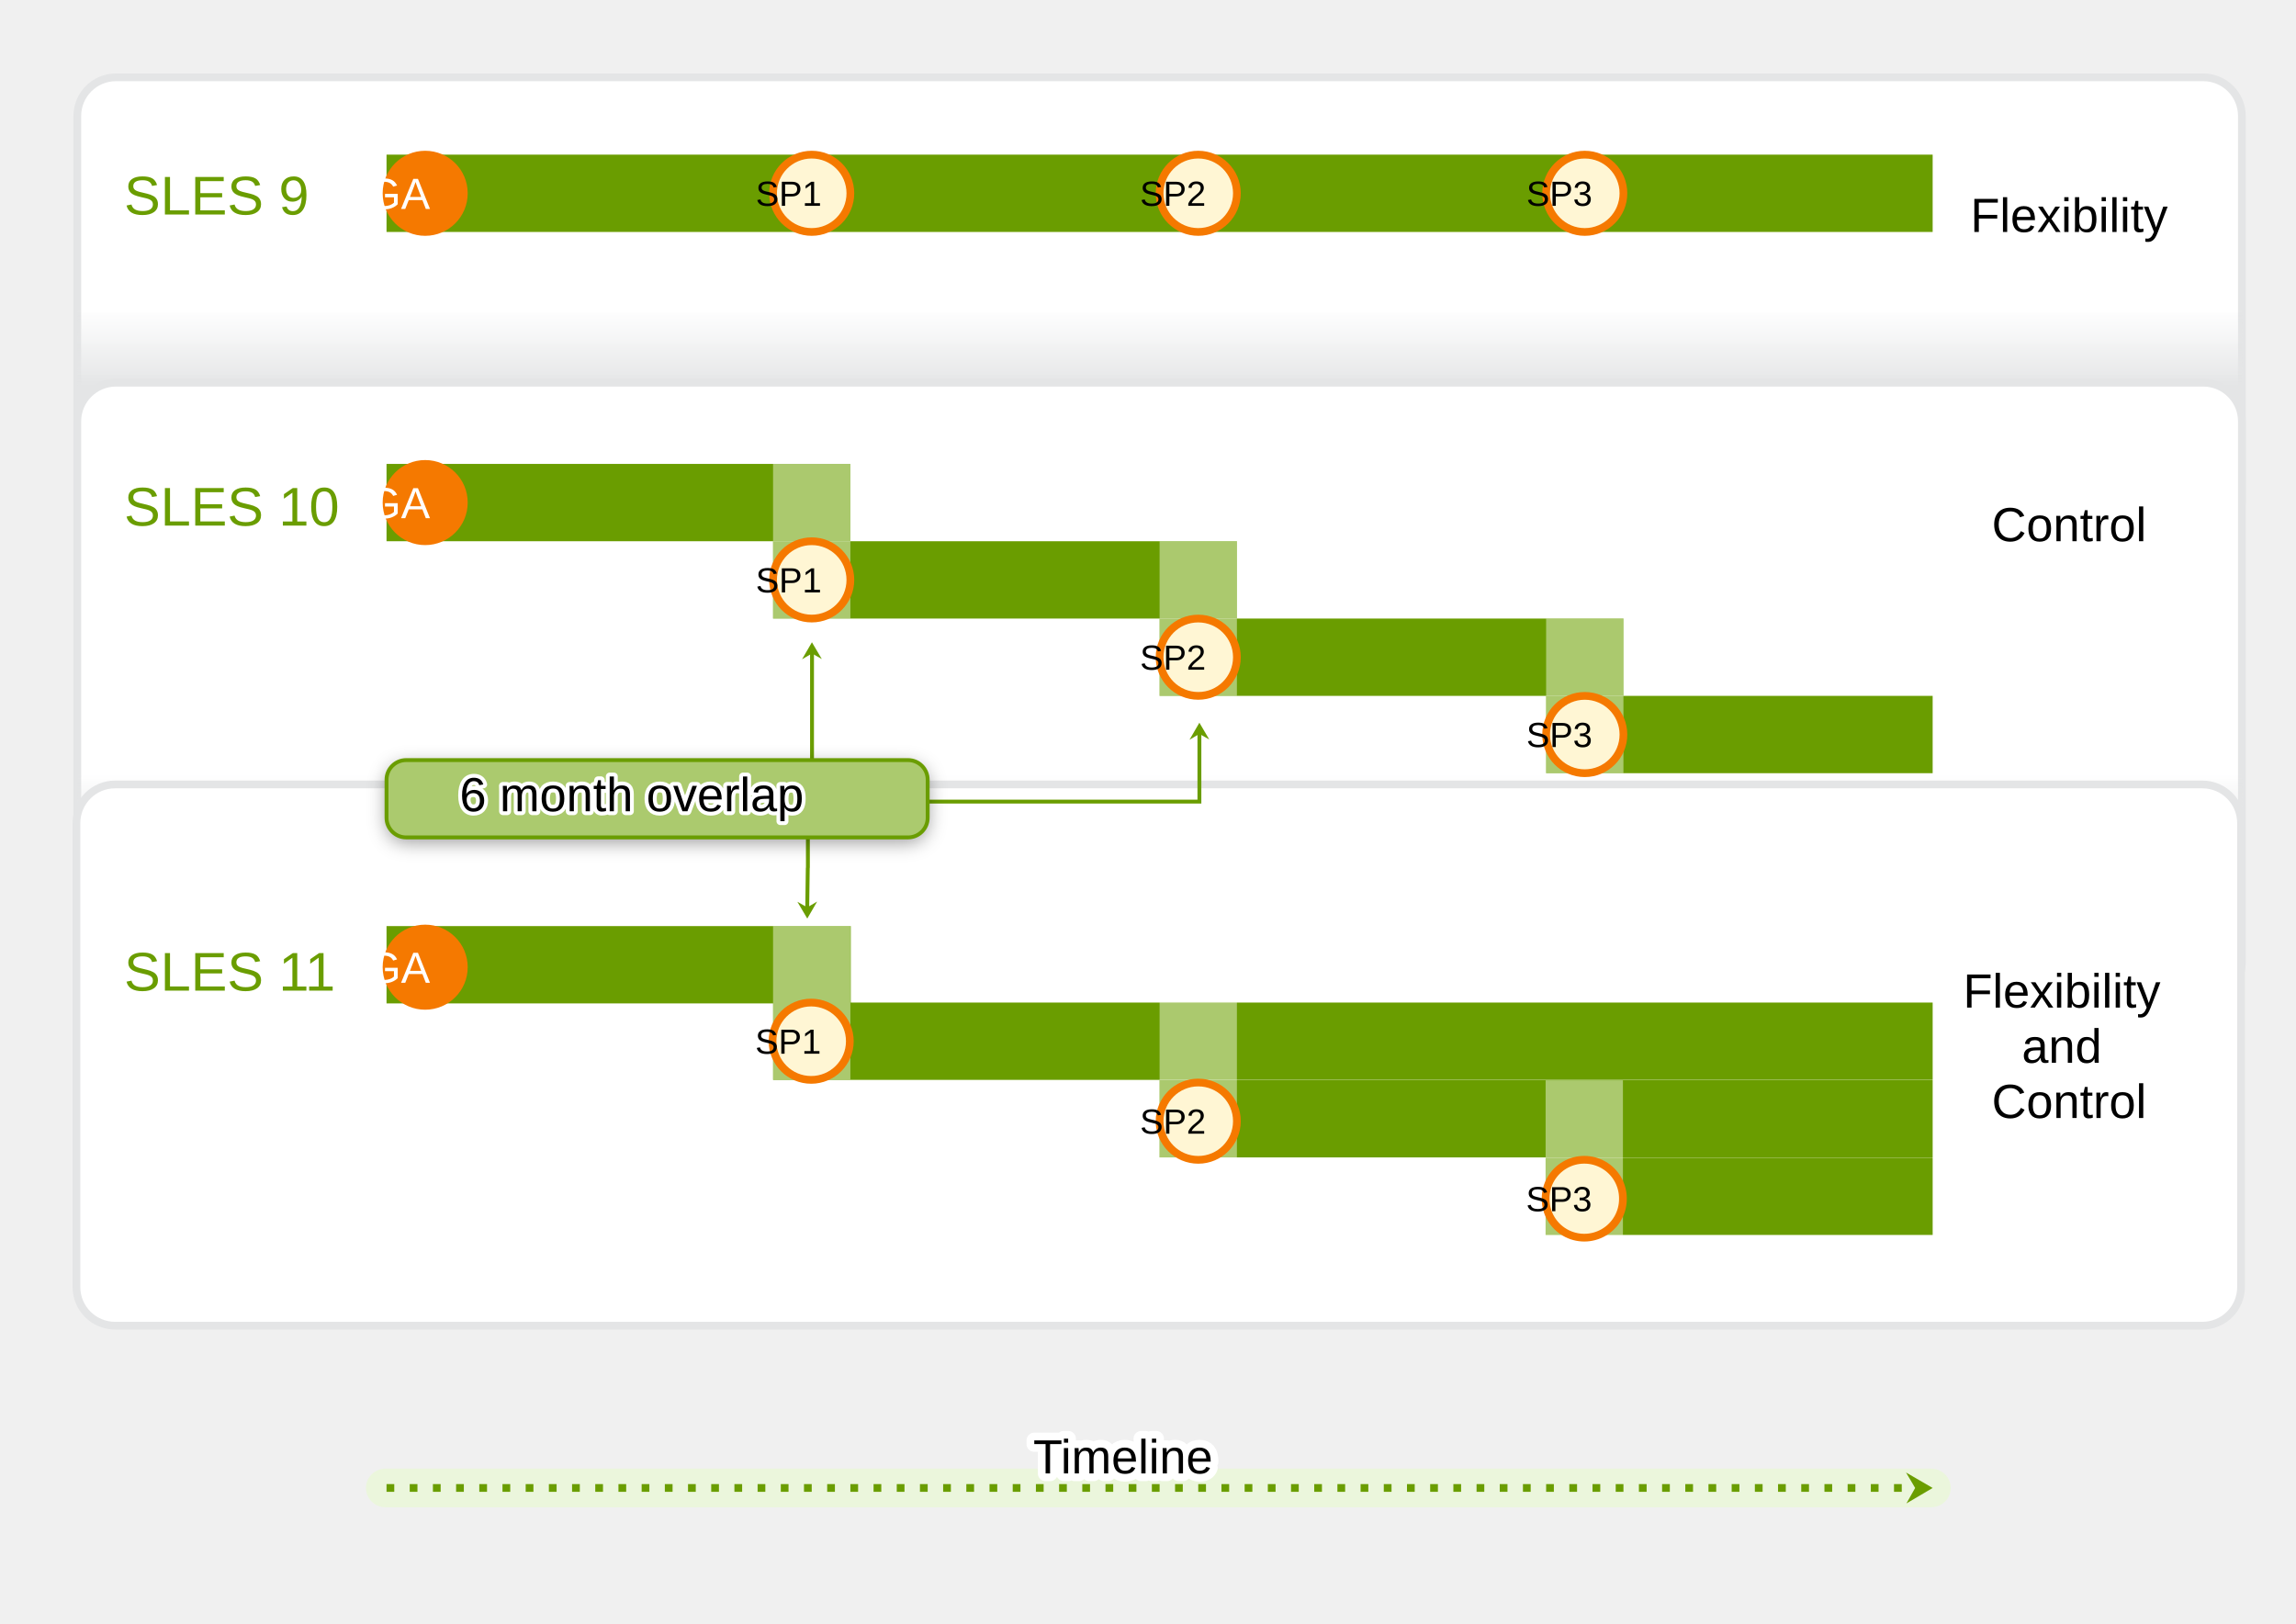
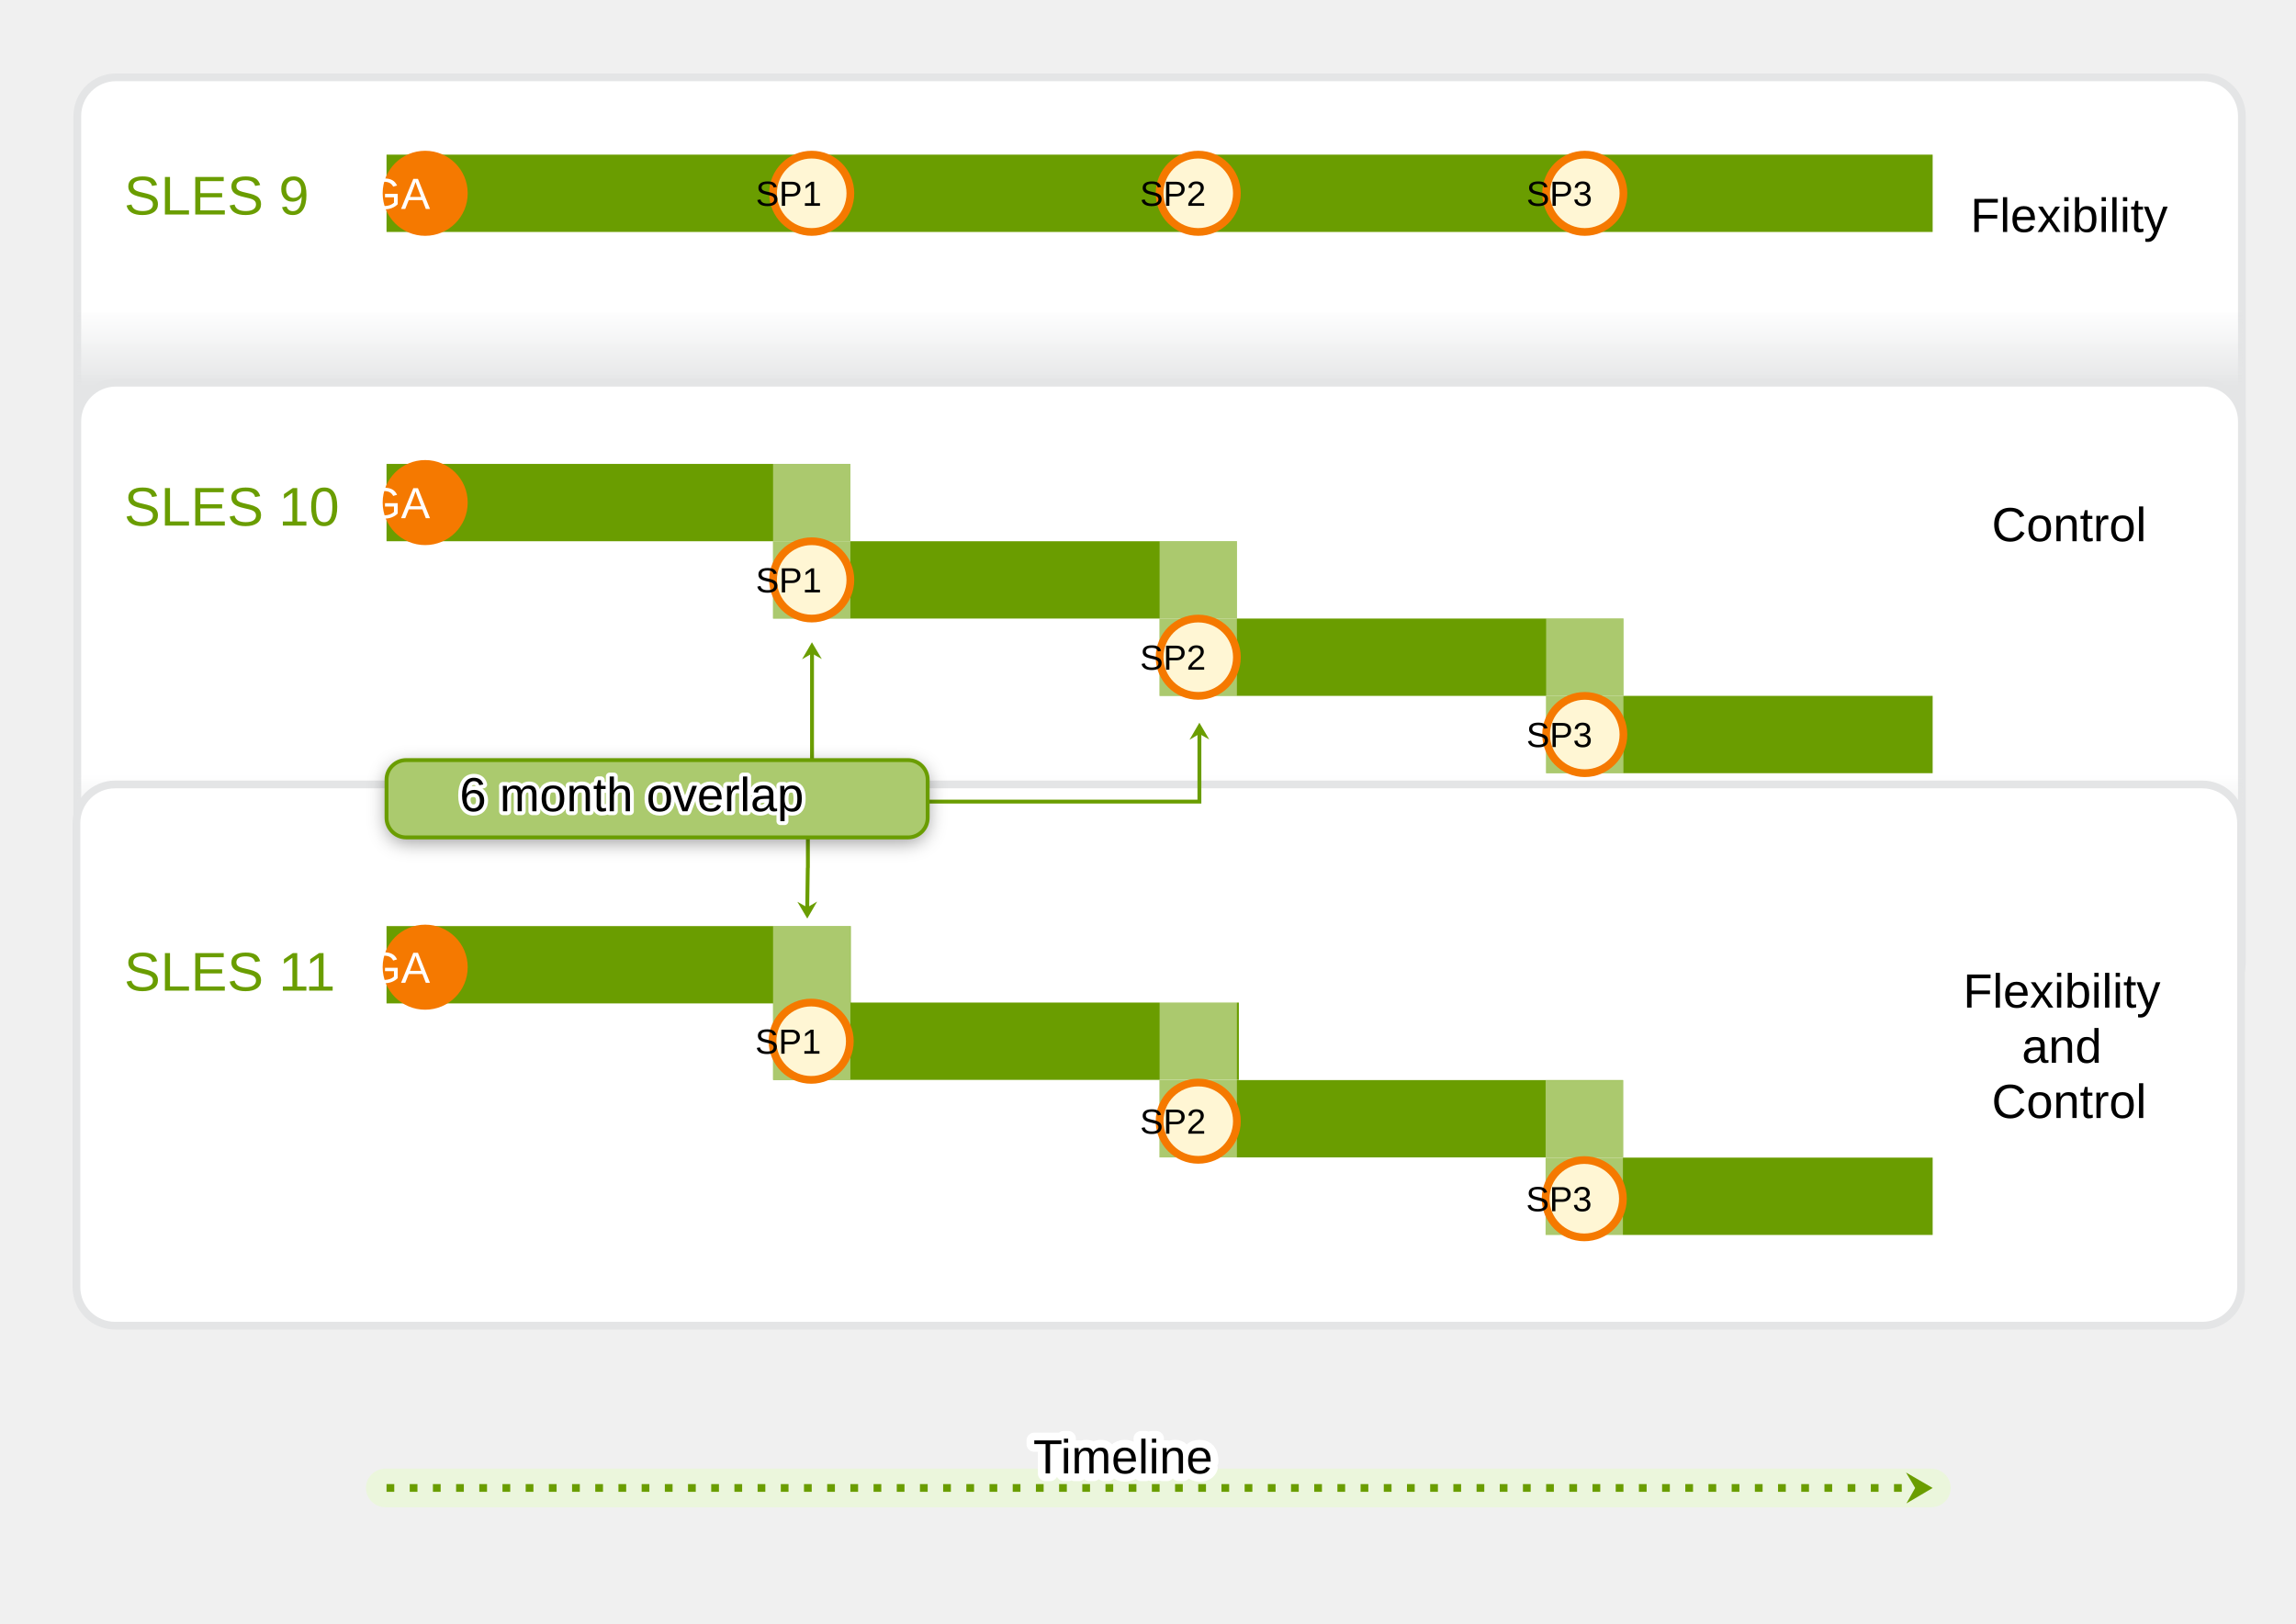
<svg xmlns="http://www.w3.org/2000/svg" xmlns:xlink="http://www.w3.org/1999/xlink" width="1052.362" height="744.094" id="svg4659" version="1.1">
  <defs id="defs4661">
    <linearGradient id="linearGradient5521">
      <stop style="stop-color:#e4e5e6;stop-opacity:1;" offset="0" id="stop5523" />
      <stop style="stop-color:#fdfeff;stop-opacity:1" offset="1" id="stop5525" />
    </linearGradient>
    <linearGradient id="linearGradient5450">
      <stop style="stop-color:#e4e5e6;stop-opacity:1;" offset="0" id="stop5452" />
      <stop style="stop-color:#e4e5e6;stop-opacity:0;" offset="1" id="stop5454" />
    </linearGradient>
    <linearGradient xlink:href="#linearGradient5450" id="linearGradient5456" x1="531.496" y1="520.867" x2="531.496" y2="485.434" gradientUnits="userSpaceOnUse" gradientTransform="translate(0,-35.43307)" />
    <linearGradient xlink:href="#linearGradient5450" id="linearGradient5460" gradientUnits="userSpaceOnUse" x1="531.496" y1="520.867" x2="531.496" y2="485.434" gradientTransform="translate(0,177.1654)" />
    <filter id="filter5854" x="-0.041" width="1.082" y="-0.288" height="1.576">
      <feGaussianBlur stdDeviation="4.252" id="feGaussianBlur5856" />
    </filter>
  </defs>
  <g id="layer1" transform="translate(0,-308.2683)">
    <rect style="fill:#ffffff;fill-opacity:1;stroke:#e4e5e6;stroke-opacity:1;stroke-width:3.543;stroke-miterlimit:4;stroke-dasharray:none" id="rect3292" width="992.126" height="212.598" x="35.433" y="343.701" rx="17.717" ry="17.717" />
    <rect ry="0" rx="0" y="450.001" x="35.433" height="70.866" width="992.126" id="rect4680" style="fill:url(#linearGradient5456);fill-opacity:1;stroke:none" />
    <rect ry="17.717" rx="17.717" y="483.648" x="35.433" height="283.465" width="992.126" id="rect4676" style="fill:#ffffff;fill-opacity:1;stroke:#e4e5e6;stroke-width:3.543;stroke-miterlimit:4;stroke-opacity:1;stroke-dasharray:none" />
    <g id="g5491" transform="translate(0,-35.43307)">
      <rect style="fill:#6a9d00;fill-opacity:1;fill-rule:nonzero;stroke:none" id="rect5483" width="212.598" height="35.433" x="177.165" y="556.3" />
      <rect y="591.733" x="354.331" height="35.433" width="212.598" id="rect5485" style="fill:#6a9d00;fill-opacity:1;fill-rule:nonzero;stroke:none" />
      <rect style="fill:#6a9d00;fill-opacity:1;fill-rule:nonzero;stroke:none" id="rect5487" width="212.598" height="35.433" x="531.496" y="627.166" />
      <rect y="662.599" x="708.661" height="35.433" width="177.165" id="rect5489" style="fill:#6a9d00;fill-opacity:1;fill-rule:nonzero;stroke:none" />
    </g>
    <rect style="opacity:0.5;fill:#ebf6dc;fill-opacity:1;fill-rule:nonzero;stroke:none" id="rect5507" width="35.433" height="70.866" x="708.661" y="591.733" />
    <rect style="opacity:0.5;fill:#ebf6dc;fill-opacity:1;fill-rule:nonzero;stroke:none" id="rect5505" width="35.433" height="70.866" x="531.496" y="556.3" />
    <rect style="fill:url(#linearGradient5460);fill-opacity:1;stroke:none" id="rect5458" width="992.126" height="70.866" x="35.433" y="662.599" rx="0" ry="0" />
    <rect style="fill:#ffffff;fill-opacity:1;stroke:#e4e5e6;stroke-width:3.543;stroke-miterlimit:4;stroke-opacity:1;stroke-dasharray:none" id="rect4678" width="992.126" height="248.031" x="35.04" y="667.76" rx="17.717" ry="17.717" />
    <rect style="fill:#6a9d00;fill-opacity:1;fill-rule:nonzero;stroke:none" id="rect5466" width="708.661" height="35.433" x="177.165" y="379.134" />
    <rect y="732.669" x="177.165" height="35.433" width="212.777" id="rect5497" style="fill:#6a9d00;fill-opacity:1;fill-rule:nonzero;stroke:none" />
-     <rect style="fill:#6a9d00;fill-opacity:1;fill-rule:nonzero;stroke:none" id="rect5499" width="531.49" height="35.433" x="354.337" y="767.711" />
+     <rect style="fill:#6a9d00;fill-opacity:1;fill-rule:nonzero;stroke:none" id="rect5499" width="213.49" height="35.433" x="354.337" y="767.711" />
    <rect style="opacity:0.5;fill:#ebf6dc;fill-opacity:1;fill-rule:nonzero;stroke:none" id="rect5509" width="35.433" height="70.348" x="354.331" y="732.669" />
-     <rect y="803.239" x="531.496" height="35.433" width="354.331" id="rect5501" style="fill:#6a9d00;fill-opacity:1;fill-rule:nonzero;stroke:none" />
+     <rect y="803.239" x="531.496" height="35.433" width="212.452" id="rect5501" style="fill:#6a9d00;fill-opacity:1;fill-rule:nonzero;stroke:none" />
    <rect style="opacity:0.5;fill:#ebf6dc;fill-opacity:1;fill-rule:nonzero;stroke:none" id="rect5511" width="35.433" height="71.283" x="531.496" y="767.389" />
    <g id="g5568" transform="translate(-14,-8)">
      <text xml:space="preserve" style="font-size:25px;font-style:normal;font-variant:normal;font-weight:normal;font-stretch:normal;text-align:start;line-height:125%;letter-spacing:0px;word-spacing:0px;writing-mode:lr-tb;text-anchor:start;fill:none;stroke:#ffffff;stroke-width:7.087;stroke-linecap:round;stroke-linejoin:round;stroke-miterlimit:4;stroke-opacity:1;stroke-dasharray:none;font-family:Arial;-inkscape-font-specification:Arial" x="70.866" y="414.567" id="text5564">
        <tspan id="tspan5566" x="70.866" y="414.567">SLES 9</tspan>
      </text>
      <text id="text3148" y="414.567" x="70.866" style="font-size:25px;font-style:normal;font-variant:normal;font-weight:normal;font-stretch:normal;text-align:start;line-height:125%;letter-spacing:0px;word-spacing:0px;writing-mode:lr-tb;text-anchor:start;fill:#6a9d00;fill-opacity:1;stroke:none;font-family:Arial;-inkscape-font-specification:Arial" xml:space="preserve">
        <tspan y="414.567" x="70.866" id="tspan3150">SLES 9</tspan>
      </text>
    </g>
    <g transform="translate(-14,134.5669)" id="g5574">
      <text id="text5576" y="414.567" x="70.866" style="font-size:25px;font-style:normal;font-variant:normal;font-weight:normal;font-stretch:normal;text-align:start;line-height:125%;letter-spacing:0px;word-spacing:0px;writing-mode:lr-tb;text-anchor:start;fill:none;stroke:#ffffff;stroke-width:7.087;stroke-linecap:round;stroke-linejoin:round;stroke-miterlimit:4;stroke-opacity:1;stroke-dasharray:none;font-family:Arial;-inkscape-font-specification:Arial" xml:space="preserve">
        <tspan y="414.567" x="70.866" id="tspan5578">SLES 10</tspan>
      </text>
      <text xml:space="preserve" style="font-size:25px;font-style:normal;font-variant:normal;font-weight:normal;font-stretch:normal;text-align:start;line-height:125%;letter-spacing:0px;word-spacing:0px;writing-mode:lr-tb;text-anchor:start;fill:#6a9d00;fill-opacity:1;stroke:none;font-family:Arial;-inkscape-font-specification:Arial" x="70.866" y="414.567" id="text5580">
        <tspan id="tspan5582" x="70.866" y="414.567">SLES 10</tspan>
      </text>
    </g>
    <g id="g5588" transform="translate(-14.00002,347.6808)">
      <text xml:space="preserve" style="font-size:25px;font-style:normal;font-variant:normal;font-weight:normal;font-stretch:normal;text-align:start;line-height:125%;letter-spacing:0px;word-spacing:0px;writing-mode:lr-tb;text-anchor:start;fill:none;stroke:#ffffff;stroke-width:7.087;stroke-linecap:round;stroke-linejoin:round;stroke-miterlimit:4;stroke-opacity:1;stroke-dasharray:none;font-family:Arial;-inkscape-font-specification:Arial" x="70.866" y="414.567" id="text5590">
        <tspan id="tspan5592" x="70.866" y="414.567">SLES 11</tspan>
      </text>
      <text id="text5594" y="414.567" x="70.866" style="font-size:25px;font-style:normal;font-variant:normal;font-weight:normal;font-stretch:normal;text-align:start;line-height:125%;letter-spacing:0px;word-spacing:0px;writing-mode:lr-tb;text-anchor:start;fill:#6a9d00;fill-opacity:1;stroke:none;font-family:Arial;-inkscape-font-specification:Arial" xml:space="preserve">
        <tspan y="414.567" x="70.866" id="tspan5596">SLES 11</tspan>
      </text>
    </g>
    <text id="text3113" y="414.567" x="956.693" style="font-size:12px;font-style:normal;font-variant:normal;font-weight:normal;font-stretch:normal;text-align:center;line-height:115%;letter-spacing:0px;word-spacing:0px;writing-mode:lr-tb;text-anchor:middle;fill:#000000;fill-opacity:1;stroke:none;font-family:Arial;-inkscape-font-specification:Arial" xml:space="preserve">
      <tspan y="414.567" x="956.693" id="tspan3121" style="font-size:22px">Flexibility</tspan>
    </text>
    <text xml:space="preserve" style="font-size:12px;font-style:normal;font-variant:normal;font-weight:normal;font-stretch:normal;text-align:center;line-height:115%;letter-spacing:0px;word-spacing:0px;writing-mode:lr-tb;text-anchor:middle;fill:#000000;fill-opacity:1;stroke:none;font-family:Arial;-inkscape-font-specification:Arial" x="956.693" y="556.3" id="text5611">
      <tspan style="font-size:22px" id="tspan5613" x="956.693" y="556.3">Control</tspan>
    </text>
    <text xml:space="preserve" style="font-size:12px;font-style:normal;font-variant:normal;font-weight:normal;font-stretch:normal;text-align:center;line-height:115%;letter-spacing:0px;word-spacing:0px;writing-mode:lr-tb;text-anchor:middle;fill:#000000;fill-opacity:1;stroke:none;font-family:Arial;-inkscape-font-specification:Arial" x="956.693" y="770.012" id="text5615">
      <tspan style="font-size:22px" id="tspan5617" x="956.693" y="770.012">Flexibility</tspan>
      <tspan style="font-size:22px" x="956.693" y="795.312" id="tspan5619">and</tspan>
      <tspan style="font-size:22px" x="956.693" y="820.612" id="tspan5621">Control</tspan>
    </text>
    <rect style="opacity:0.5;fill:#ebf6dc;fill-opacity:1;fill-rule:nonzero;stroke:none" id="rect5503" width="35.433" height="70.866" x="354.331" y="520.867" />
    <g id="g5682">
      <path transform="translate(0,308.2683)" d="m 212.598,88.583 c 0,9.785 -7.932,17.717 -17.717,17.717 -9.785,0 -17.717,-7.932 -17.717,-17.717 0,-9.785 7.932,-17.717 17.717,-17.717 9.785,0 17.717,7.932 17.717,17.717 z" id="path5642" style="fill:#f57900;fill-opacity:1;fill-rule:nonzero;stroke:#f57900;stroke-width:3.543;stroke-linecap:round;stroke-linejoin:round;stroke-miterlimit:4;stroke-opacity:1;stroke-dasharray:none;stroke-dashoffset:0" />
      <text id="text5666" y="404.009" x="194.345" style="font-size:12px;font-style:normal;font-variant:normal;font-weight:normal;font-stretch:normal;text-align:center;line-height:115%;letter-spacing:0px;word-spacing:0px;writing-mode:lr-tb;text-anchor:middle;fill:#ffffff;fill-opacity:1;stroke:none;font-family:Arial;-inkscape-font-specification:Arial" xml:space="preserve">
        <tspan y="404.009" x="194.345" id="tspan5668" style="font-size:20px;fill:#ffffff;fill-opacity:1">GA</tspan>
      </text>
    </g>
    <g id="g5687">
      <path style="fill:#fff6d4;fill-opacity:1;fill-rule:nonzero;stroke:#f57900;stroke-opacity:1;stroke-width:3.543;stroke-miterlimit:4;stroke-dasharray:none" id="path5644" d="m 212.598,88.583 c 0,9.785 -7.932,17.717 -17.717,17.717 -9.785,0 -17.717,-7.932 -17.717,-17.717 0,-9.785 7.932,-17.717 17.717,-17.717 9.785,0 17.717,7.932 17.717,17.717 z" transform="translate(177.1654,308.2683)" />
      <text xml:space="preserve" style="font-size:12px;font-style:normal;font-variant:normal;font-weight:normal;font-stretch:normal;text-align:center;line-height:115%;letter-spacing:0px;word-spacing:0px;writing-mode:lr-tb;text-anchor:middle;fill:#000000;fill-opacity:1;stroke:none;font-family:Arial;-inkscape-font-specification:Arial" x="373.161" y="402.577" id="text5670">
        <tspan style="font-size:16px" id="tspan5672" x="373.161" y="402.577">SP1</tspan>
      </text>
    </g>
    <g id="g5692" transform="translate(2.349867,0)">
      <path transform="translate(351.9808,308.2683)" d="m 212.598,88.583 c 0,9.785 -7.932,17.717 -17.717,17.717 -9.785,0 -17.717,-7.932 -17.717,-17.717 0,-9.785 7.932,-17.717 17.717,-17.717 9.785,0 17.717,7.932 17.717,17.717 z" id="path5646" style="fill:#fff6d4;fill-opacity:1;fill-rule:nonzero;stroke:#f57900;stroke-width:3.543;stroke-miterlimit:4;stroke-opacity:1;stroke-dasharray:none" />
      <text id="text5674" y="402.577" x="546.929" style="font-size:12px;font-style:normal;font-variant:normal;font-weight:normal;font-stretch:normal;text-align:center;line-height:115%;letter-spacing:0px;word-spacing:0px;writing-mode:lr-tb;text-anchor:middle;fill:#000000;fill-opacity:1;stroke:none;font-family:Arial;-inkscape-font-specification:Arial" xml:space="preserve">
        <tspan y="402.577" x="546.929" id="tspan5676" style="font-size:16px">SP2</tspan>
      </text>
    </g>
    <g id="g5697" transform="translate(-0.5433688,0)">
      <path style="fill:#fff6d4;fill-opacity:1;fill-rule:nonzero;stroke:#f57900;stroke-width:3.543;stroke-miterlimit:4;stroke-opacity:1;stroke-dasharray:none" id="path5648" d="m 212.598,88.583 c 0,9.785 -7.932,17.717 -17.717,17.717 -9.785,0 -17.717,-7.932 -17.717,-17.717 0,-9.785 7.932,-17.717 17.717,-17.717 9.785,0 17.717,7.932 17.717,17.717 z" transform="translate(532.0394,308.2722)" />
      <text xml:space="preserve" style="font-size:12px;font-style:normal;font-variant:normal;font-weight:normal;font-stretch:normal;text-align:center;line-height:115%;letter-spacing:0px;word-spacing:0px;writing-mode:lr-tb;text-anchor:middle;fill:#000000;fill-opacity:1;stroke:none;font-family:Arial;-inkscape-font-specification:Arial" x="726.929" y="402.577" id="text5678">
        <tspan style="font-size:16px" id="tspan5680" x="726.929" y="402.577">SP3</tspan>
      </text>
    </g>
    <g id="g5702" transform="translate(0,141.7323)">
      <path style="fill:#f57900;fill-opacity:1;fill-rule:nonzero;stroke:#f57900;stroke-width:3.543;stroke-linecap:round;stroke-linejoin:round;stroke-miterlimit:4;stroke-opacity:1;stroke-dasharray:none;stroke-dashoffset:0" id="path5704" d="m 212.598,88.583 c 0,9.785 -7.932,17.717 -17.717,17.717 -9.785,0 -17.717,-7.932 -17.717,-17.717 0,-9.785 7.932,-17.717 17.717,-17.717 9.785,0 17.717,7.932 17.717,17.717 z" transform="translate(0,308.2683)" />
      <text xml:space="preserve" style="font-size:12px;font-style:normal;font-variant:normal;font-weight:normal;font-stretch:normal;text-align:center;line-height:115%;letter-spacing:0px;word-spacing:0px;writing-mode:lr-tb;text-anchor:middle;fill:#ffffff;fill-opacity:1;stroke:none;font-family:Arial;-inkscape-font-specification:Arial" x="194.345" y="404.009" id="text5706">
        <tspan style="font-size:20px;fill:#ffffff;fill-opacity:1" id="tspan5708" x="194.345" y="404.009">GA</tspan>
      </text>
    </g>
    <g transform="translate(2.1523437e-5,354.6489)" id="g5710">
      <path transform="translate(0,308.2683)" d="m 212.598,88.583 c 0,9.785 -7.932,17.717 -17.717,17.717 -9.785,0 -17.717,-7.932 -17.717,-17.717 0,-9.785 7.932,-17.717 17.717,-17.717 9.785,0 17.717,7.932 17.717,17.717 z" id="path5712" style="fill:#f57900;fill-opacity:1;fill-rule:nonzero;stroke:#f57900;stroke-width:3.543;stroke-linecap:round;stroke-linejoin:round;stroke-miterlimit:4;stroke-opacity:1;stroke-dasharray:none;stroke-dashoffset:0" />
      <text id="text5714" y="404.009" x="194.345" style="font-size:12px;font-style:normal;font-variant:normal;font-weight:normal;font-stretch:normal;text-align:center;line-height:115%;letter-spacing:0px;word-spacing:0px;writing-mode:lr-tb;text-anchor:middle;fill:#ffffff;fill-opacity:1;stroke:none;font-family:Arial;-inkscape-font-specification:Arial" xml:space="preserve">
        <tspan y="404.009" x="194.345" id="tspan5716" style="font-size:20px;fill:#ffffff;fill-opacity:1">GA</tspan>
      </text>
    </g>
    <g id="g5718" transform="translate(2.5157875e-6,177.1653)">
      <path transform="translate(177.1654,308.2683)" d="m 212.598,88.583 c 0,9.785 -7.932,17.717 -17.717,17.717 -9.785,0 -17.717,-7.932 -17.717,-17.717 0,-9.785 7.932,-17.717 17.717,-17.717 9.785,0 17.717,7.932 17.717,17.717 z" id="path5720" style="fill:#fff6d4;fill-opacity:1;fill-rule:nonzero;stroke:#f57900;stroke-width:3.543;stroke-miterlimit:4;stroke-opacity:1;stroke-dasharray:none" />
      <text id="text5722" y="402.577" x="373.161" style="font-size:12px;font-style:normal;font-variant:normal;font-weight:normal;font-stretch:normal;text-align:center;line-height:115%;letter-spacing:0px;word-spacing:0px;writing-mode:lr-tb;text-anchor:middle;fill:#000000;fill-opacity:1;stroke:none;font-family:Arial;-inkscape-font-specification:Arial" xml:space="preserve">
        <tspan y="402.577" x="373.161" id="tspan5724" style="font-size:16px">SP1</tspan>
      </text>
    </g>
    <g transform="translate(-0.2462169,388.5768)" id="g5726">
      <path style="fill:#fff6d4;fill-opacity:1;fill-rule:nonzero;stroke:#f57900;stroke-width:3.543;stroke-miterlimit:4;stroke-opacity:1;stroke-dasharray:none" id="path5728" d="m 212.598,88.583 c 0,9.785 -7.932,17.717 -17.717,17.717 -9.785,0 -17.717,-7.932 -17.717,-17.717 0,-9.785 7.932,-17.717 17.717,-17.717 9.785,0 17.717,7.932 17.717,17.717 z" transform="translate(177.1654,308.2683)" />
      <text xml:space="preserve" style="font-size:12px;font-style:normal;font-variant:normal;font-weight:normal;font-stretch:normal;text-align:center;line-height:115%;letter-spacing:0px;word-spacing:0px;writing-mode:lr-tb;text-anchor:middle;fill:#000000;fill-opacity:1;stroke:none;font-family:Arial;-inkscape-font-specification:Arial" x="373.161" y="402.577" id="text5730">
        <tspan style="font-size:16px" id="tspan5732" x="373.161" y="402.577">SP1</tspan>
      </text>
    </g>
    <g transform="translate(2.349867,212.5984)" id="g5734">
      <path style="fill:#fff6d4;fill-opacity:1;fill-rule:nonzero;stroke:#f57900;stroke-width:3.543;stroke-miterlimit:4;stroke-opacity:1;stroke-dasharray:none" id="path5736" d="m 212.598,88.583 c 0,9.785 -7.932,17.717 -17.717,17.717 -9.785,0 -17.717,-7.932 -17.717,-17.717 0,-9.785 7.932,-17.717 17.717,-17.717 9.785,0 17.717,7.932 17.717,17.717 z" transform="translate(351.9808,308.2683)" />
      <text xml:space="preserve" style="font-size:12px;font-style:normal;font-variant:normal;font-weight:normal;font-stretch:normal;text-align:center;line-height:115%;letter-spacing:0px;word-spacing:0px;writing-mode:lr-tb;text-anchor:middle;fill:#000000;fill-opacity:1;stroke:none;font-family:Arial;-inkscape-font-specification:Arial" x="546.929" y="402.577" id="text5738">
        <tspan style="font-size:16px" id="tspan5740" x="546.929" y="402.577">SP2</tspan>
      </text>
    </g>
    <g id="g5742" transform="translate(2.349881,425.2183)">
      <path transform="translate(351.9808,308.2683)" d="m 212.598,88.583 c 0,9.785 -7.932,17.717 -17.717,17.717 -9.785,0 -17.717,-7.932 -17.717,-17.717 0,-9.785 7.932,-17.717 17.717,-17.717 9.785,0 17.717,7.932 17.717,17.717 z" id="path5744" style="fill:#fff6d4;fill-opacity:1;fill-rule:nonzero;stroke:#f57900;stroke-width:3.543;stroke-miterlimit:4;stroke-opacity:1;stroke-dasharray:none" />
      <text id="text5746" y="402.577" x="546.929" style="font-size:12px;font-style:normal;font-variant:normal;font-weight:normal;font-stretch:normal;text-align:center;line-height:115%;letter-spacing:0px;word-spacing:0px;writing-mode:lr-tb;text-anchor:middle;fill:#000000;fill-opacity:1;stroke:none;font-family:Arial;-inkscape-font-specification:Arial" xml:space="preserve">
        <tspan y="402.577" x="546.929" id="tspan5748" style="font-size:16px">SP2</tspan>
      </text>
    </g>
    <g transform="translate(-0.5433688,248.0276)" id="g5750">
      <path transform="translate(532.0394,308.2722)" d="m 212.598,88.583 c 0,9.785 -7.932,17.717 -17.717,17.717 -9.785,0 -17.717,-7.932 -17.717,-17.717 0,-9.785 7.932,-17.717 17.717,-17.717 9.785,0 17.717,7.932 17.717,17.717 z" id="path5752" style="fill:#fff6d4;fill-opacity:1;fill-rule:nonzero;stroke:#f57900;stroke-width:3.543;stroke-miterlimit:4;stroke-opacity:1;stroke-dasharray:none" />
      <text id="text5754" y="402.577" x="726.929" style="font-size:12px;font-style:normal;font-variant:normal;font-weight:normal;font-stretch:normal;text-align:center;line-height:115%;letter-spacing:0px;word-spacing:0px;writing-mode:lr-tb;text-anchor:middle;fill:#000000;fill-opacity:1;stroke:none;font-family:Arial;-inkscape-font-specification:Arial" xml:space="preserve">
        <tspan y="402.577" x="726.929" id="tspan5756" style="font-size:16px">SP3</tspan>
      </text>
    </g>
    <path id="path6258" d="m 372.185,662.599 0,-56.843" style="fill:none;stroke:#6a9d00;stroke-width:1.772;stroke-linecap:butt;stroke-linejoin:miter;stroke-opacity:1;stroke-miterlimit:4;stroke-dasharray:none" />
    <path style="fill:none;stroke:#6a9d00;stroke-width:1.772;stroke-linecap:butt;stroke-linejoin:miter;stroke-miterlimit:4;stroke-opacity:1;stroke-dasharray:none" d="m 370.294,670.29 0,35.433 -0.059,0.492 -0.246,18.34" id="path5838" />
    <path id="path5840" d="m 370.011,729.222 -4.533,-7.693 4.533,2.558 4.534,-2.678 z" style="fill:#6a9d00;fill-opacity:1;stroke:none" />
    <path id="path5842" d="m 372.143,602.597 4.533,7.693 -4.533,-2.558 -4.534,2.678 z" style="fill:#6a9d00;fill-opacity:1;stroke:none" />
    <path style="fill:none;stroke:#6a9d00;stroke-width:1.772;stroke-linecap:butt;stroke-linejoin:miter;stroke-miterlimit:4;stroke-opacity:1;stroke-dasharray:none" d="m 425.197,675.616 124.547,0 0,-32.53" id="path5844" />
    <path id="path5846" d="m 549.733,639.463 4.533,7.693 -4.533,-2.558 -4.534,2.678 z" style="fill:#6a9d00;fill-opacity:1;stroke:none" />
    <rect style="fill:#ebf6dc;fill-opacity:1;fill-rule:nonzero;stroke:none" id="rect5866" width="726.378" height="17.717" x="167.732" y="981.296" rx="9" ry="9" />
    <path style="fill:none;stroke:#6a9d00;stroke-width:3.543;stroke-linecap:butt;stroke-linejoin:miter;stroke-miterlimit:4;stroke-opacity:1;stroke-dasharray:3.543, 7.087;stroke-dashoffset:0" d="m 177.165,990.154 700.396,0" id="path5862" />
    <path style="fill:#6a9d00;fill-opacity:1;stroke:none" d="m 885.827,990.155 -12.025,7.086 3.998,-7.086 -4.185,-7.087 z" id="path5864" />
    <g id="g5885" transform="translate(0,-19.4331)">
      <text id="text5881" y="1002.93" x="526.385" style="font-size:12px;font-style:normal;font-variant:normal;font-weight:normal;font-stretch:normal;text-align:center;line-height:115%;letter-spacing:0px;word-spacing:0px;writing-mode:lr-tb;text-anchor:middle;fill:none;stroke:#ffffff;stroke-width:7.087;stroke-linecap:round;stroke-linejoin:round;stroke-miterlimit:4;stroke-opacity:1;stroke-dasharray:none;font-family:Arial;-inkscape-font-specification:Arial" xml:space="preserve">
        <tspan id="tspan5883" y="1002.93" x="526.385" style="font-size:22px;fill:none;stroke:#ffffff;stroke-width:7.087;stroke-linecap:round;stroke-linejoin:round;stroke-miterlimit:4;stroke-opacity:1;stroke-dasharray:none">Timeline</tspan>
      </text>
      <text xml:space="preserve" style="font-size:12px;font-style:normal;font-variant:normal;font-weight:normal;font-stretch:normal;text-align:center;line-height:115%;letter-spacing:0px;word-spacing:0px;writing-mode:lr-tb;text-anchor:middle;fill:#000000;fill-opacity:1;stroke:none;font-family:Arial;-inkscape-font-specification:Arial" x="526.385" y="1002.93" id="text5868">
        <tspan style="font-size:22px" x="526.385" y="1002.93" id="tspan5874">Timeline</tspan>
      </text>
    </g>
    <g id="g5898" transform="translate(0,-6)">
      <rect ry="9" rx="9" y="664.827" x="177.165" height="35.433" width="248.031" id="rect5848" style="opacity:0.4;fill:#000000;fill-opacity:1;stroke:none;filter:url(#filter5854)" />
      <rect style="fill:#abca6e;fill-opacity:1;stroke:#6a9d00;stroke-width:1.772;stroke-miterlimit:4;stroke-opacity:1;stroke-dasharray:none" id="rect4340" width="248.031" height="35.433" x="177.165" y="662.599" rx="9" ry="9" />
      <text id="text5858" y="686.036" x="301.213" style="font-size:12px;font-style:normal;font-variant:normal;font-weight:normal;font-stretch:normal;text-align:center;line-height:115%;letter-spacing:0px;word-spacing:0px;writing-mode:lr-tb;text-anchor:middle;fill:none;stroke:#ffffff;stroke-width:3.543;stroke-linecap:round;stroke-linejoin:round;stroke-miterlimit:4;stroke-opacity:1;stroke-dasharray:none;font-family:Arial;-inkscape-font-specification:Arial" xml:space="preserve">
        <tspan id="tspan5860" y="686.036" x="301.213" style="font-size:22px;fill:none;stroke:#ffffff;stroke-width:3.543;stroke-linecap:round;stroke-linejoin:round;stroke-miterlimit:4;stroke-opacity:1;stroke-dasharray:none">6 month overlap</tspan>
      </text>
      <text xml:space="preserve" style="font-size:12px;font-style:normal;font-variant:normal;font-weight:normal;font-stretch:normal;text-align:center;line-height:115%;letter-spacing:0px;word-spacing:0px;writing-mode:lr-tb;text-anchor:middle;fill:#000000;fill-opacity:1;stroke:none;font-family:Arial;-inkscape-font-specification:Arial" x="301.213" y="686.036" id="text5758">
        <tspan style="font-size:22px" x="301.213" y="686.036" id="tspan5764">6 month overlap</tspan>
      </text>
    </g>
    <rect y="838.773" x="708.428" height="35.433" width="177.399" id="rect5501-2" style="fill:#6a9d00;fill-opacity:1;fill-rule:nonzero;stroke:none" />
    <rect style="opacity:0.5;fill:#ebf6dc;fill-opacity:1;fill-rule:nonzero;stroke:none" id="rect5511-8" width="35.433" height="71.111" x="708.428" y="803.342" />
    <g id="g3144">
-       <path transform="translate(531.2625,769.0208)" d="m 212.598,88.583 a 17.717,17.717 0 1 1 -35.433,0 17.717,17.717 0 1 1 35.433,0 z" id="path5744-2" style="fill:#fff6d4;fill-opacity:1;fill-rule:nonzero;stroke:#f57900;stroke-width:3.543;stroke-miterlimit:4;stroke-opacity:1;stroke-dasharray:none" />
+       <path transform="translate(531.2625,769.0208)" d="m 212.598,88.583 c 0,9.785 -7.932,17.717 -17.717,17.717 -9.785,0 -17.717,-7.932 -17.717,-17.717 0,-9.785 7.932,-17.717 17.717,-17.717 9.785,0 17.717,7.932 17.717,17.717 z" id="path5744-2" style="fill:#fff6d4;fill-opacity:1;fill-rule:nonzero;stroke:#f57900;stroke-width:3.543;stroke-miterlimit:4;stroke-opacity:1;stroke-dasharray:none" />
      <text id="text5746-4" y="863.33" x="726.211" style="font-size:12px;font-style:normal;font-variant:normal;font-weight:normal;font-stretch:normal;text-align:center;line-height:115%;letter-spacing:0px;word-spacing:0px;writing-mode:lr-tb;text-anchor:middle;fill:#000000;fill-opacity:1;stroke:none;font-family:Arial;-inkscape-font-specification:Arial" xml:space="preserve">
        <tspan y="863.33" x="726.211" id="tspan5748-8" style="font-size:16px">SP3</tspan>
      </text>
    </g>
  </g>
</svg>
